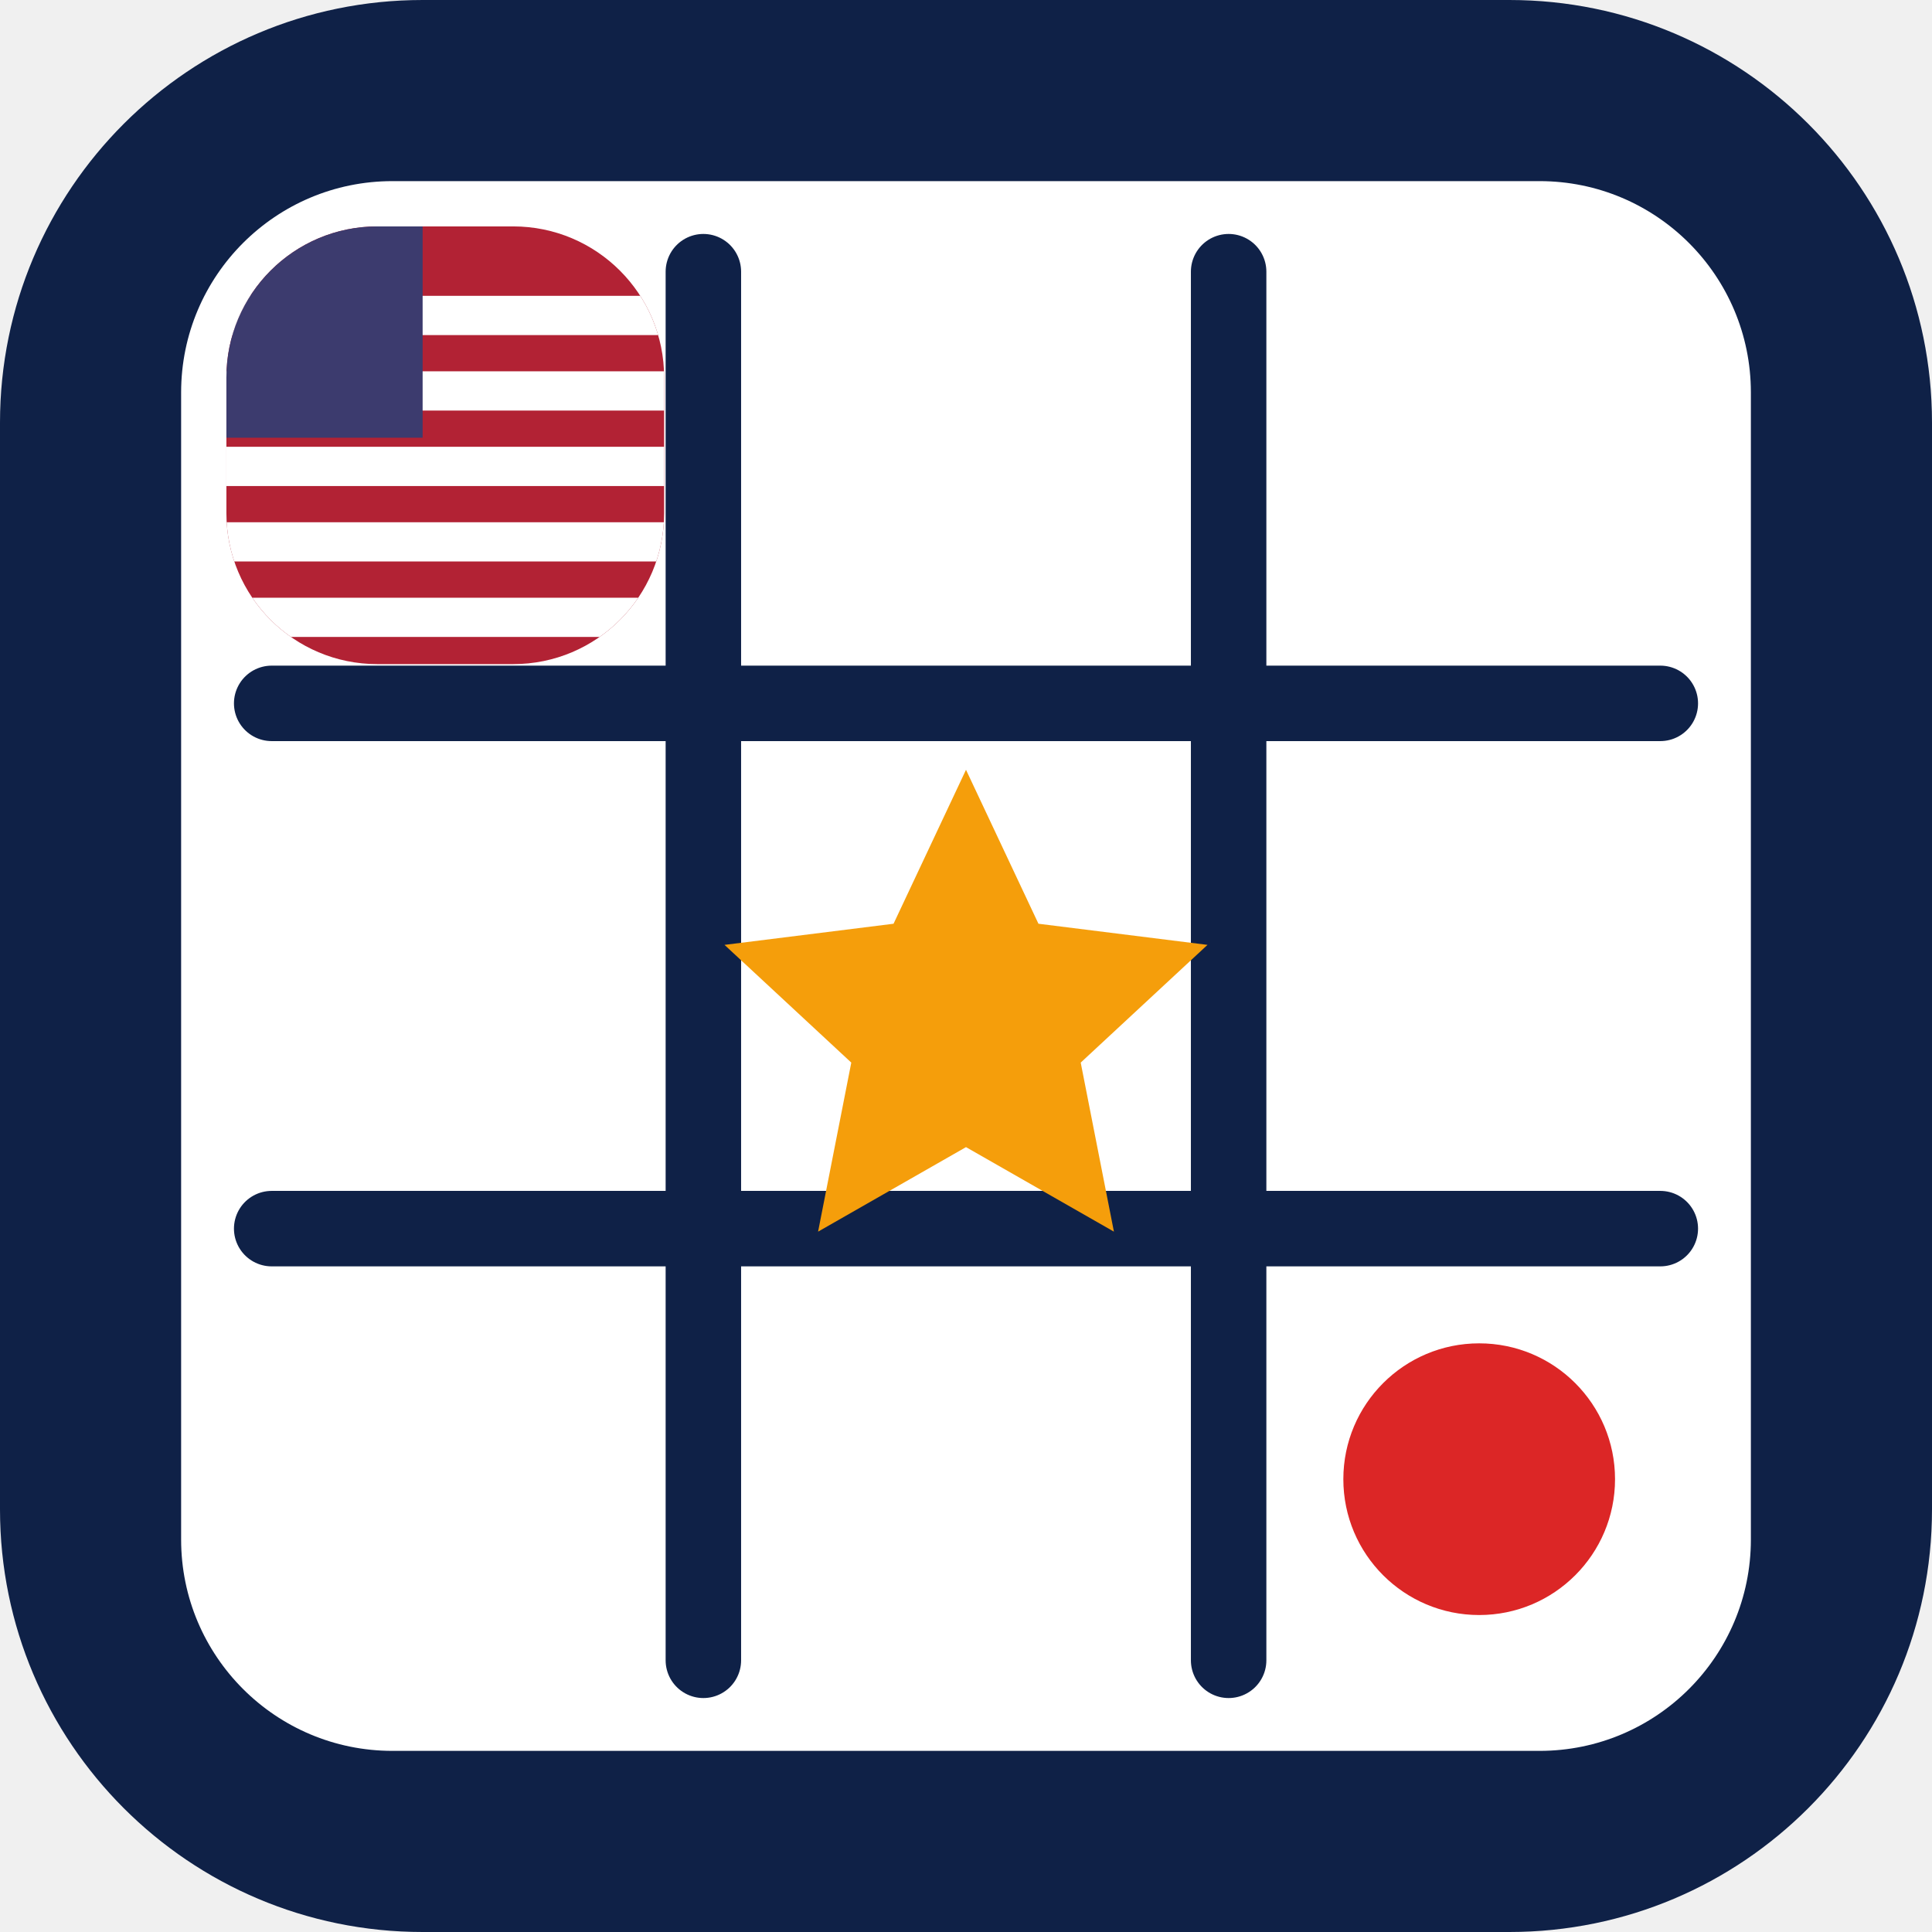
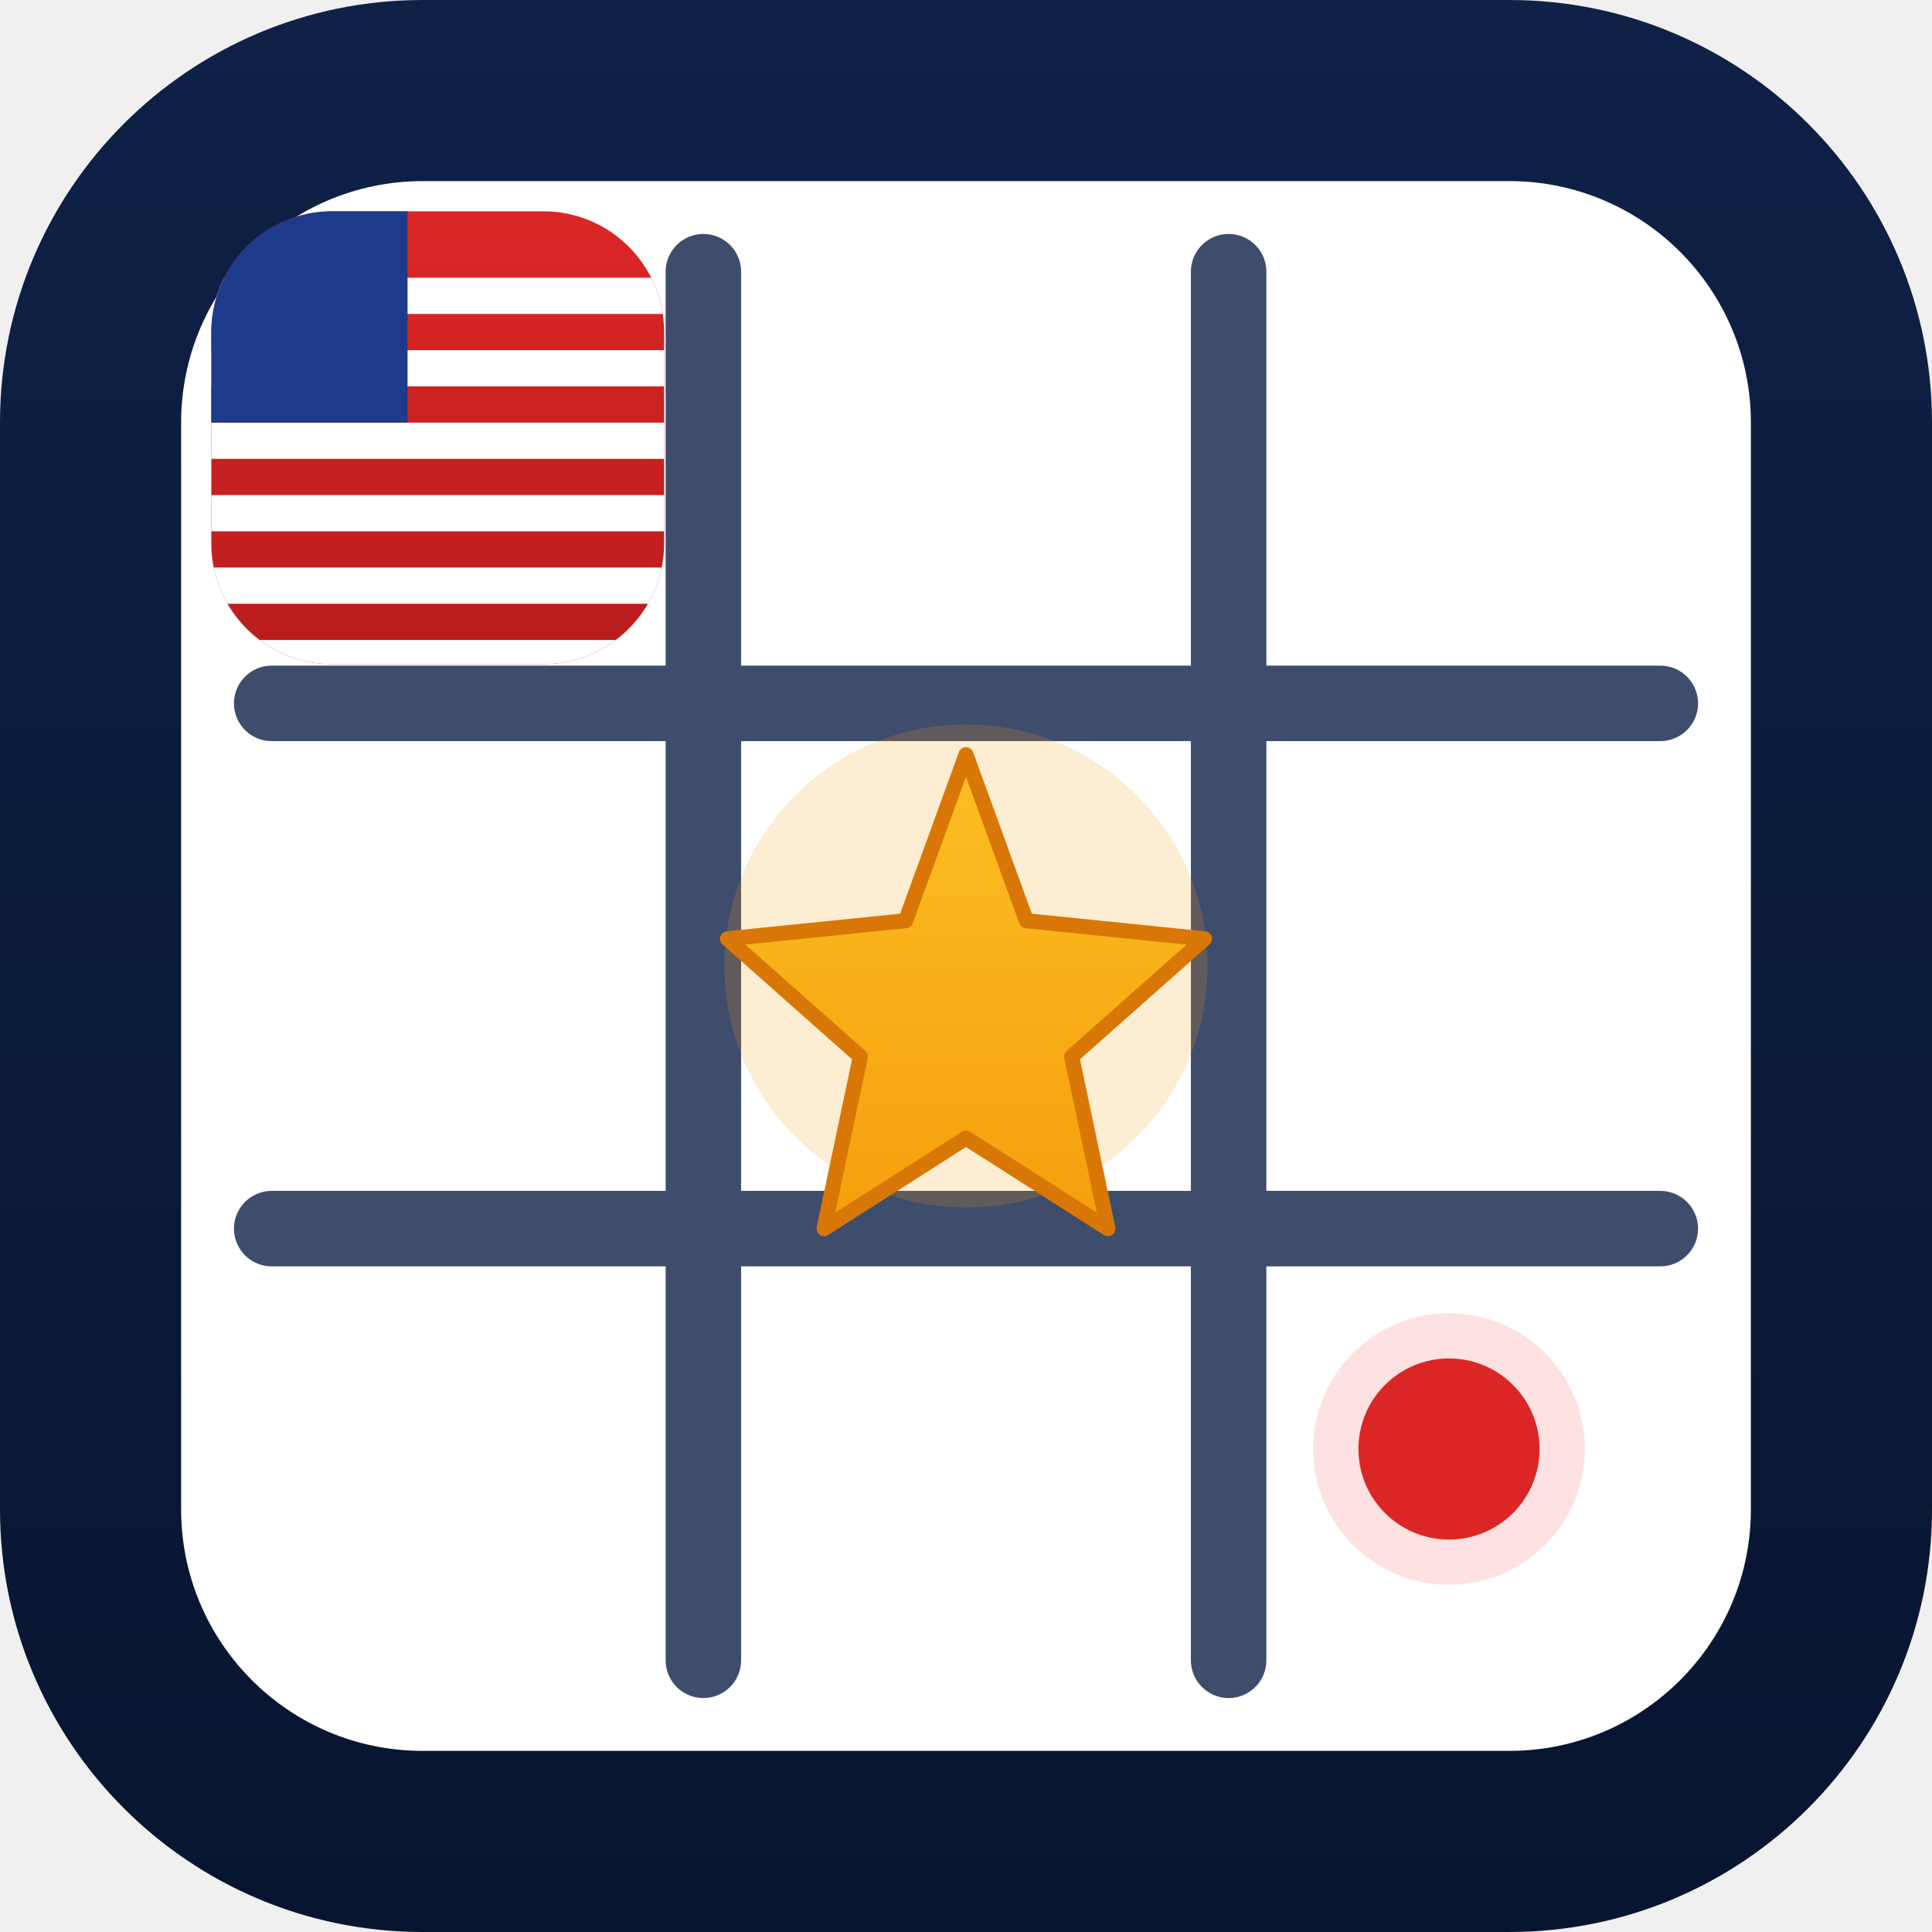
<svg xmlns="http://www.w3.org/2000/svg" viewBox="0 0 64 64" width="64" height="64">
-   <rect width="64" height="64" rx="14" fill="#0F2147" />
-   <rect x="6" y="6" width="52" height="52" rx="7" fill="#fff" />
-   <g stroke="#0F2147" stroke-width="2.5" stroke-linecap="round">
+   <defs>
+     <linearGradient id="bg" x1="0" y1="0" x2="0" y2="1">
+       <stop offset="0%" stop-color="#0F2147" />
+       <stop offset="100%" stop-color="#081530" />
+     </linearGradient>
+     <linearGradient id="flagBg" x1="0" y1="0" x2="0" y2="1">
+       <stop offset="0%" stop-color="#DC2626" />
+       <stop offset="100%" stop-color="#B91C1C" />
+     </linearGradient>
+     <linearGradient id="starGold" x1="0" y1="0" x2="0" y2="1">
+       <stop offset="0%" stop-color="#FBBF24" />
+       <stop offset="100%" stop-color="#F59E0B" />
+     </linearGradient>
+   </defs>
+   <rect width="64" height="64" rx="14" fill="url(#bg)" />
+   <rect x="6" y="6" width="52" height="52" rx="8" fill="#fff" />
+   <g stroke="#0F2147" stroke-width="2.5" stroke-linecap="round" opacity="0.8">
    <line x1="23.3" y1="9" x2="23.3" y2="55" />
    <line x1="40.7" y1="9" x2="40.7" y2="55" />
    <line x1="9" y1="23.3" x2="55" y2="23.3" />
    <line x1="9" y1="40.7" x2="55" y2="40.7" />
  </g>
  <clipPath id="fc">
-     <rect x="7.5" y="7.5" width="14.5" height="14.5" rx="5" />
+     <rect x="7" y="7" width="15" height="15" rx="4" />
  </clipPath>
  <g clip-path="url(#fc)">
-     <rect x="7.5" y="7.5" width="14.5" height="14.5" fill="#B22234" />
-     <rect x="7.5" y="9.8" width="14.5" height="1.3" fill="#fff" />
-     <rect x="7.5" y="12.3" width="14.5" height="1.3" fill="#fff" />
-     <rect x="7.5" y="14.8" width="14.5" height="1.3" fill="#fff" />
-     <rect x="7.5" y="17.3" width="14.5" height="1.3" fill="#fff" />
-     <rect x="7.5" y="19.8" width="14.5" height="1.3" fill="#fff" />
-     <rect x="7.5" y="7.5" width="6.5" height="7" fill="#3C3B6E" />
+     <rect x="7" y="7" width="15" height="15" fill="url(#flagBg)" />
+     <g fill="#fff">
+       <rect x="7" y="9.2" width="15" height="1.2" />
+       <rect x="7" y="11.6" width="15" height="1.2" />
+       <rect x="7" y="14.0" width="15" height="1.2" />
+       <rect x="7" y="16.4" width="15" height="1.2" />
+       <rect x="7" y="18.8" width="15" height="1.2" />
+       <rect x="7" y="21.2" width="15" height="1.2" />
+     </g>
+     <rect x="7" y="7" width="6.5" height="7" fill="#1E3A8A" />
  </g>
-   <polygon points="32,25.5 34.4,30.6 40,31.3 35.8,35.2 36.9,40.8 32,38 27.1,40.8 28.2,35.2 24,31.3 29.6,30.6" fill="#F59E0B" />
-   <circle cx="49" cy="49" r="4.5" fill="#DC2626" />
+   <circle cx="32" cy="32" r="8" fill="rgba(245,158,11,0.18)" />
+   <polygon points="32,25 34,30.5 39.9,31.1 35.5,35 36.7,40.7 32,37.7 27.3,40.7 28.5,35 24.1,31.1 30,30.5" fill="url(#starGold)" stroke="#D97706" stroke-width="0.5" stroke-linejoin="round" />
+   <circle cx="48" cy="48" r="4.5" fill="#FEE2E2" />
+   <circle cx="48" cy="48" r="3" fill="#DC2626" />
</svg>
